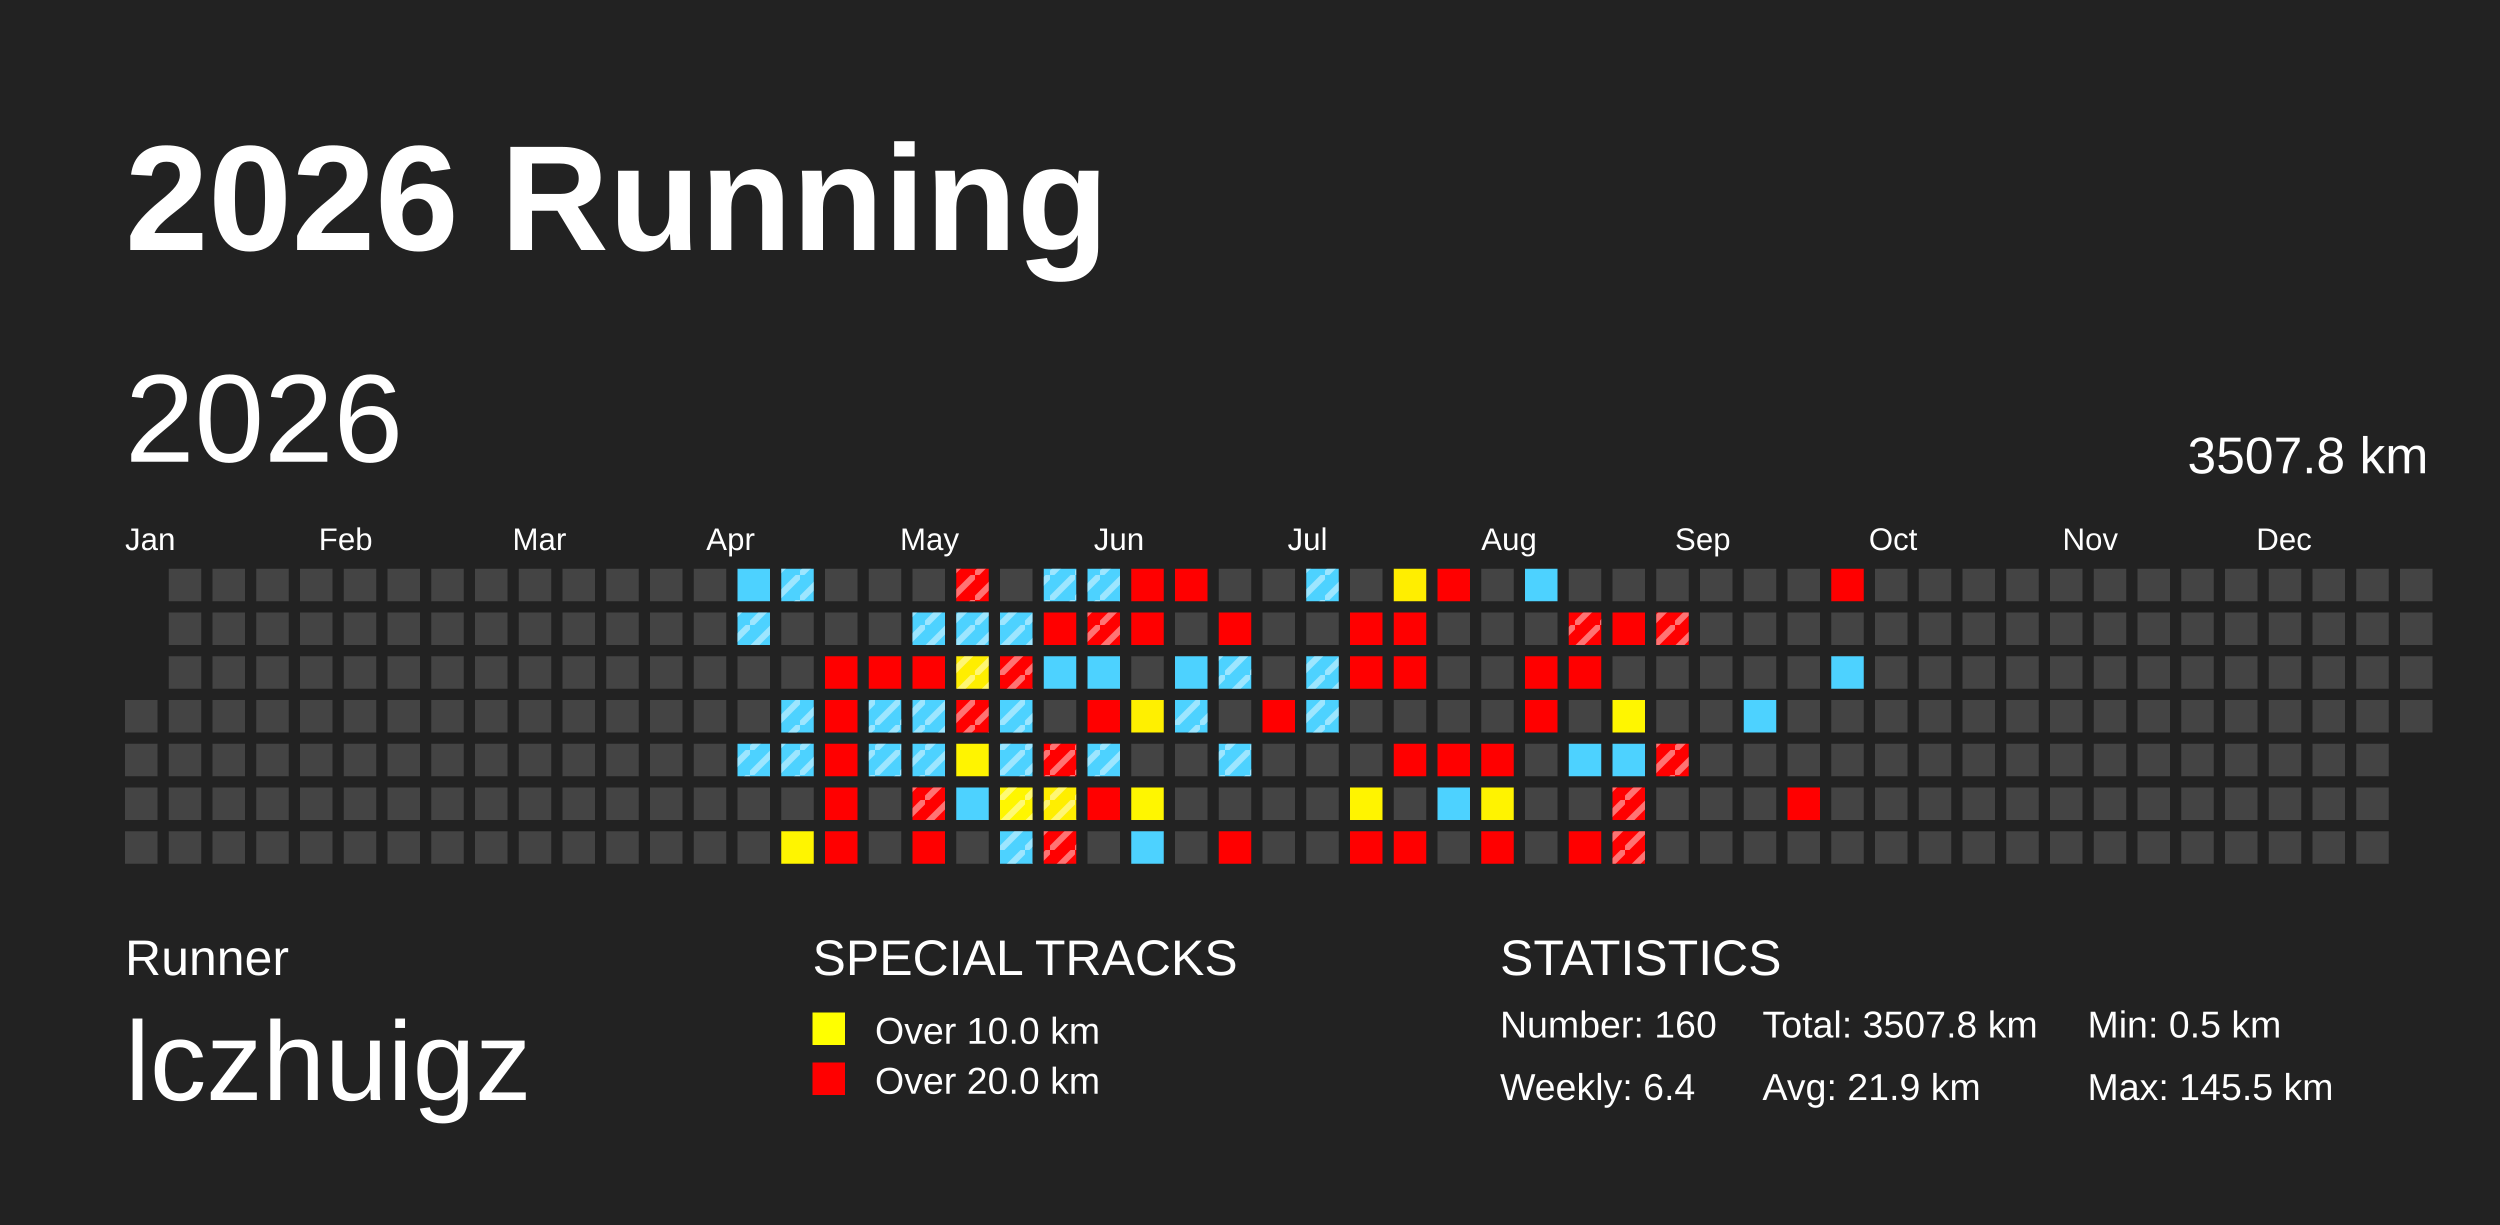
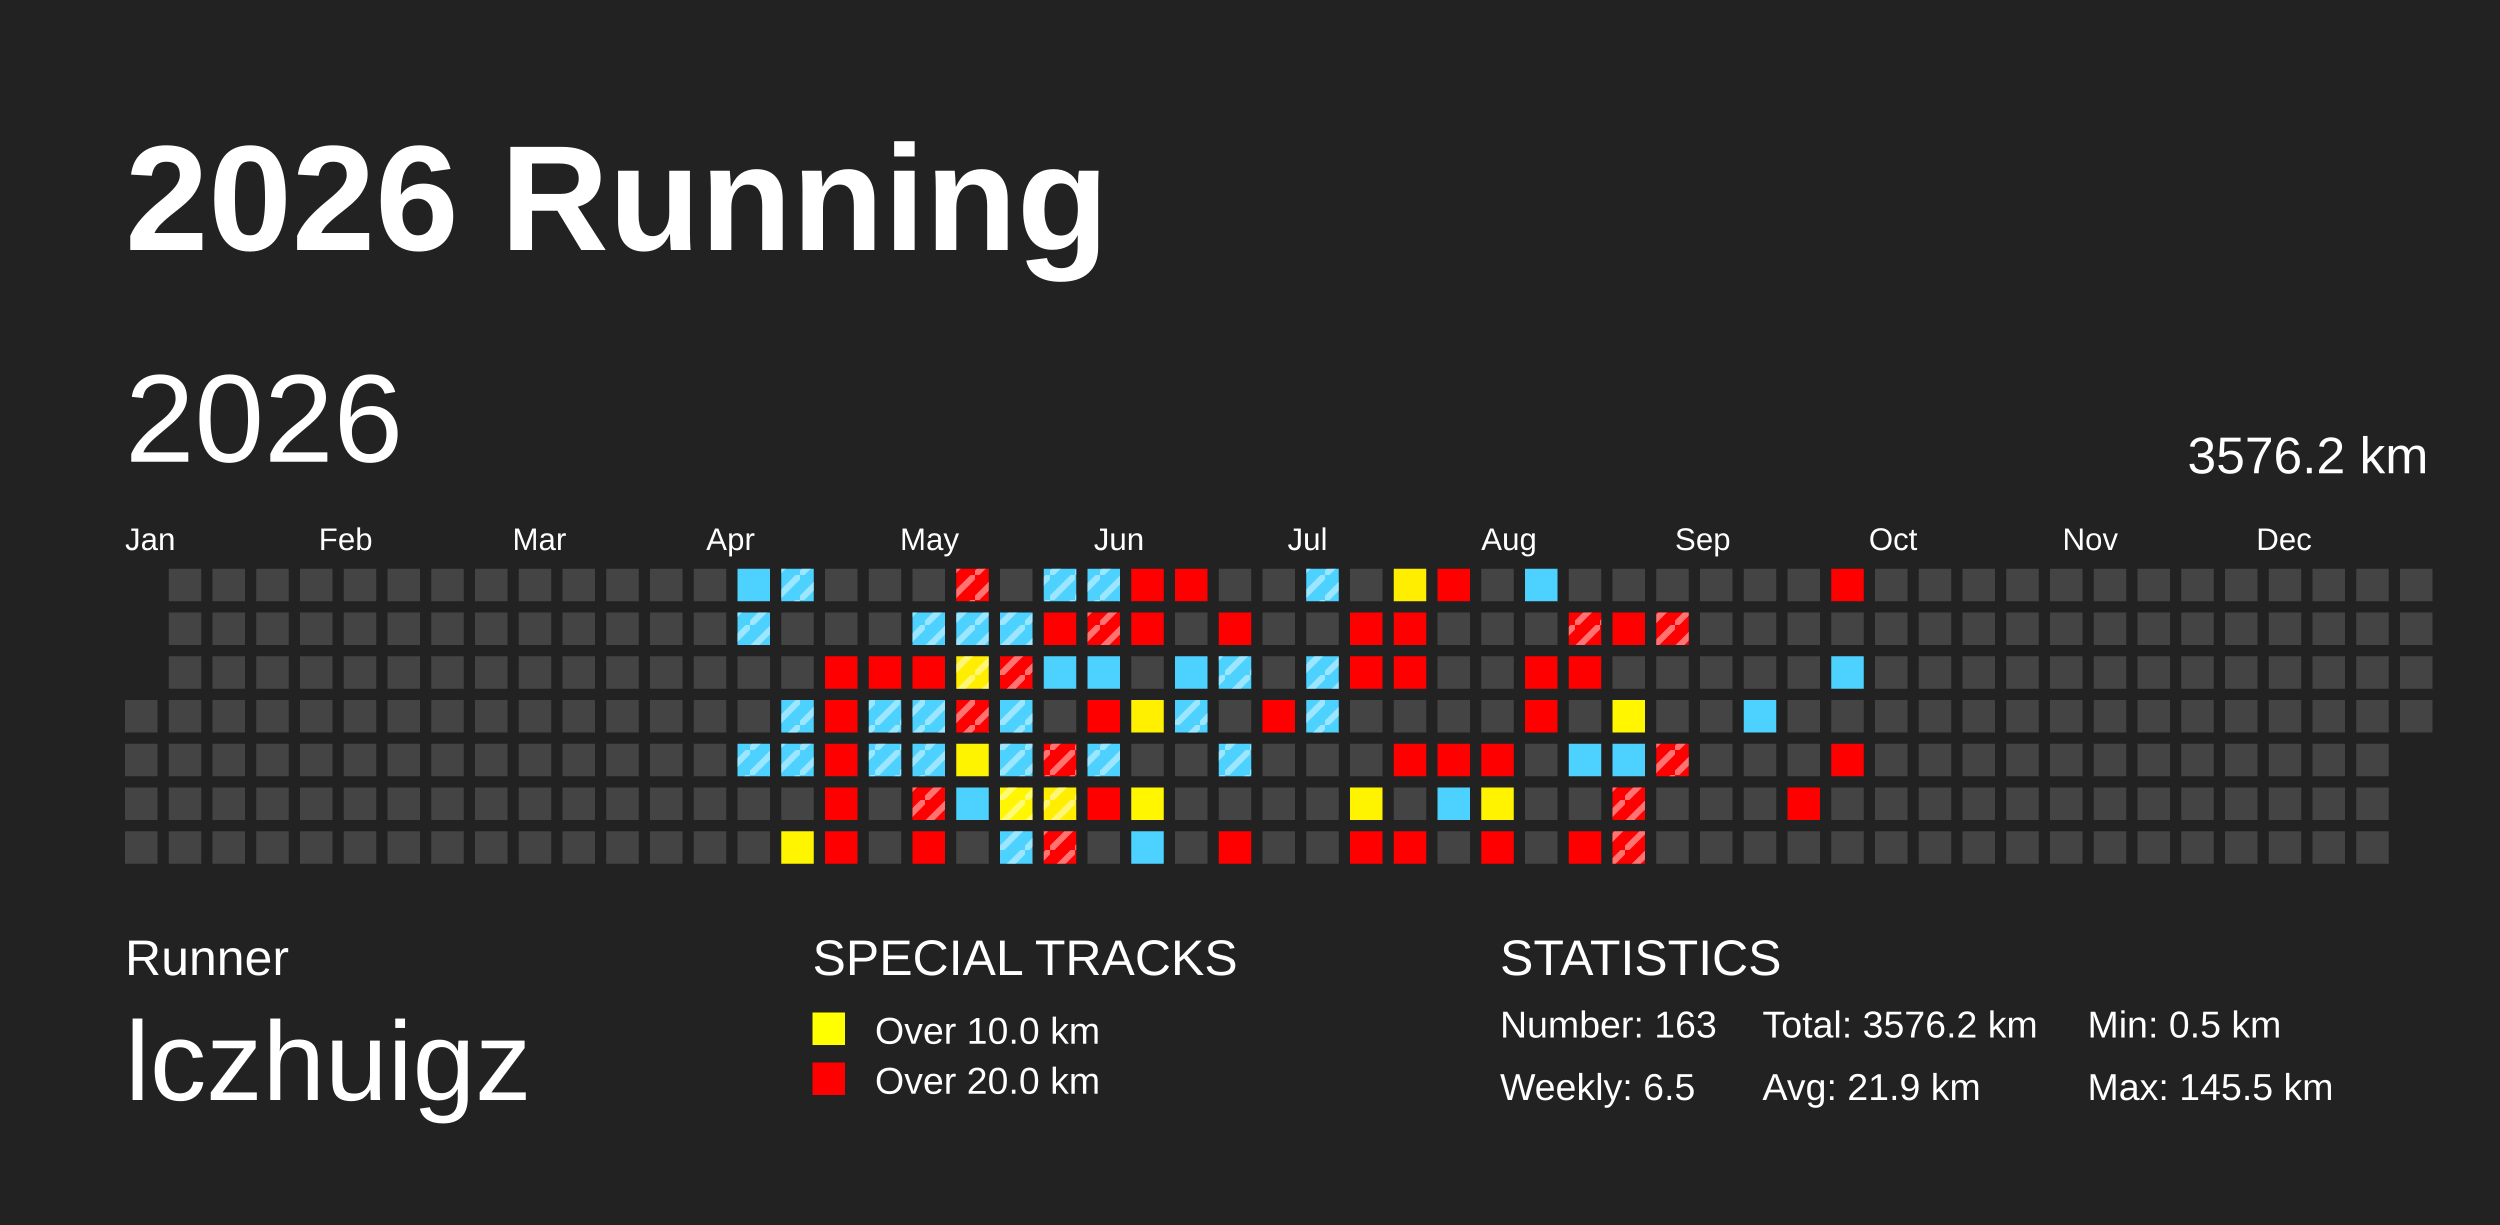
<svg xmlns="http://www.w3.org/2000/svg" baseProfile="full" height="98mm" version="1.1" viewBox="0,0,200,98" width="200mm">
  <defs>
    <pattern height="2" id="indoor-stripe" patternUnits="userSpaceOnUse" width="2">
      <line stroke="white" stroke-opacity="0.45" stroke-width="0.5" x1="0" x2="2" y1="2" y2="0" />
    </pattern>
  </defs>
  <rect fill="#222222" height="98" width="200" x="0" y="0" />
  <text fill="#FFFFFF" style="font-size:12px; font-family:Arial; font-weight:bold;" x="10" y="20">2026 Running</text>
  <text fill="#FFFFFF" style="font-size:4px; font-family:Arial" x="10" y="78">Runner</text>
  <text fill="#FFFFFF" style="font-size:9px; font-family:Arial" x="10" y="88">lczhuigz</text>
  <text fill="#FFFFFF" style="font-size:4px; font-family:Arial" x="65" y="78">SPECIAL TRACKS</text>
  <rect fill="yellow" height="2.6" width="2.6" x="65" y="81" />
  <text fill="#FFFFFF" style="font-size:3px; font-family:Arial" x="70" y="83.5">Over 10.0 km</text>
  <rect fill="red" height="2.6" width="2.6" x="65" y="85" />
  <text fill="#FFFFFF" style="font-size:3px; font-family:Arial" x="70" y="87.5">Over 20.0 km</text>
  <text fill="#FFFFFF" style="font-size:4px; font-family:Arial" x="120" y="78">STATISTICS</text>
-   <text fill="#FFFFFF" style="font-size:3px; font-family:Arial" x="120" y="83">Number: 160</text>
-   <text fill="#FFFFFF" style="font-size:3px; font-family:Arial" x="120" y="88">Weekly: 6.4</text>
-   <text fill="#FFFFFF" style="font-size:3px; font-family:Arial" x="141" y="83">Total: 3507.8 km</text>
+   <text fill="#FFFFFF" style="font-size:3px; font-family:Arial" x="120" y="83">Number: 163</text>
+   <text fill="#FFFFFF" style="font-size:3px; font-family:Arial" x="120" y="88">Weekly: 6.5</text>
+   <text fill="#FFFFFF" style="font-size:3px; font-family:Arial" x="141" y="83">Total: 3576.2 km</text>
  <text fill="#FFFFFF" style="font-size:3px; font-family:Arial" x="141" y="88">Avg: 21.9 km</text>
  <text fill="#FFFFFF" style="font-size:3px; font-family:Arial" x="167" y="83">Min: 0.5 km</text>
  <text fill="#FFFFFF" style="font-size:3px; font-family:Arial" x="167" y="88">Max: 145.5 km</text>
  <text dominant-baseline="hanging" fill="#FFFFFF" style="font-size:10.0px; font-family:Arial;" x="10" y="30">2026</text>
-   <text dominant-baseline="hanging" fill="#FFFFFF" style="font-size:4.125px; font-family:Arial;" x="175" y="35">3507.8 km</text>
+   <text dominant-baseline="hanging" fill="#FFFFFF" style="font-size:4.125px; font-family:Arial;" x="175" y="35">3576.2 km</text>
  <text fill="#FFFFFF" style="font-size:2.5px; font-family:Arial" x="10.0" y="44">Jan</text>
  <text fill="#FFFFFF" style="font-size:2.5px; font-family:Arial" x="25.5" y="44">Feb</text>
  <text fill="#FFFFFF" style="font-size:2.5px; font-family:Arial" x="41.0" y="44">Mar</text>
  <text fill="#FFFFFF" style="font-size:2.5px; font-family:Arial" x="56.5" y="44">Apr</text>
  <text fill="#FFFFFF" style="font-size:2.5px; font-family:Arial" x="72.0" y="44">May</text>
  <text fill="#FFFFFF" style="font-size:2.5px; font-family:Arial" x="87.5" y="44">Jun</text>
  <text fill="#FFFFFF" style="font-size:2.5px; font-family:Arial" x="103.0" y="44">Jul</text>
  <text fill="#FFFFFF" style="font-size:2.5px; font-family:Arial" x="118.5" y="44">Aug</text>
  <text fill="#FFFFFF" style="font-size:2.5px; font-family:Arial" x="134.0" y="44">Sep</text>
  <text fill="#FFFFFF" style="font-size:2.5px; font-family:Arial" x="149.5" y="44">Oct</text>
  <text fill="#FFFFFF" style="font-size:2.5px; font-family:Arial" x="165.0" y="44">Nov</text>
  <text fill="#FFFFFF" style="font-size:2.5px; font-family:Arial" x="180.5" y="44">Dec</text>
  <rect fill="#444444" height="2.6" width="2.6" x="10.0" y="56.0" />
  <rect fill="#444444" height="2.6" width="2.6" x="10.0" y="59.5" />
  <rect fill="#444444" height="2.6" width="2.6" x="10.0" y="63.0" />
  <rect fill="#444444" height="2.6" width="2.6" x="10.0" y="66.5" />
  <rect fill="#444444" height="2.6" width="2.6" x="13.5" y="45.5" />
  <rect fill="#444444" height="2.6" width="2.6" x="13.5" y="49.0" />
  <rect fill="#444444" height="2.6" width="2.6" x="13.5" y="52.5" />
  <rect fill="#444444" height="2.6" width="2.6" x="13.5" y="56.0" />
  <rect fill="#444444" height="2.6" width="2.6" x="13.5" y="59.5" />
  <rect fill="#444444" height="2.6" width="2.6" x="13.5" y="63.0" />
  <rect fill="#444444" height="2.6" width="2.6" x="13.5" y="66.5" />
  <rect fill="#444444" height="2.6" width="2.6" x="17.0" y="45.5" />
  <rect fill="#444444" height="2.6" width="2.6" x="17.0" y="49.0" />
  <rect fill="#444444" height="2.6" width="2.6" x="17.0" y="52.5" />
  <rect fill="#444444" height="2.6" width="2.6" x="17.0" y="56.0" />
  <rect fill="#444444" height="2.6" width="2.6" x="17.0" y="59.5" />
  <rect fill="#444444" height="2.6" width="2.6" x="17.0" y="63.0" />
  <rect fill="#444444" height="2.6" width="2.6" x="17.0" y="66.5" />
  <rect fill="#444444" height="2.6" width="2.6" x="20.5" y="45.5" />
  <rect fill="#444444" height="2.6" width="2.6" x="20.5" y="49.0" />
  <rect fill="#444444" height="2.6" width="2.6" x="20.5" y="52.5" />
  <rect fill="#444444" height="2.6" width="2.6" x="20.5" y="56.0" />
  <rect fill="#444444" height="2.6" width="2.6" x="20.5" y="59.5" />
  <rect fill="#444444" height="2.6" width="2.6" x="20.5" y="63.0" />
  <rect fill="#444444" height="2.6" width="2.6" x="20.5" y="66.5" />
  <rect fill="#444444" height="2.6" width="2.6" x="24.0" y="45.5" />
  <rect fill="#444444" height="2.6" width="2.6" x="24.0" y="49.0" />
  <rect fill="#444444" height="2.6" width="2.6" x="24.0" y="52.5" />
  <rect fill="#444444" height="2.6" width="2.6" x="24.0" y="56.0" />
  <rect fill="#444444" height="2.6" width="2.6" x="24.0" y="59.5" />
  <rect fill="#444444" height="2.6" width="2.6" x="24.0" y="63.0" />
  <rect fill="#444444" height="2.6" width="2.6" x="24.0" y="66.5" />
  <rect fill="#444444" height="2.6" width="2.6" x="27.5" y="45.5" />
  <rect fill="#444444" height="2.6" width="2.6" x="27.5" y="49.0" />
  <rect fill="#444444" height="2.6" width="2.6" x="27.5" y="52.5" />
  <rect fill="#444444" height="2.6" width="2.6" x="27.5" y="56.0" />
  <rect fill="#444444" height="2.6" width="2.6" x="27.5" y="59.5" />
  <rect fill="#444444" height="2.6" width="2.6" x="27.5" y="63.0" />
  <rect fill="#444444" height="2.6" width="2.6" x="27.5" y="66.5" />
  <rect fill="#444444" height="2.6" width="2.6" x="31.0" y="45.5" />
  <rect fill="#444444" height="2.6" width="2.6" x="31.0" y="49.0" />
  <rect fill="#444444" height="2.6" width="2.6" x="31.0" y="52.5" />
  <rect fill="#444444" height="2.6" width="2.6" x="31.0" y="56.0" />
  <rect fill="#444444" height="2.6" width="2.6" x="31.0" y="59.5" />
  <rect fill="#444444" height="2.6" width="2.6" x="31.0" y="63.0" />
  <rect fill="#444444" height="2.6" width="2.6" x="31.0" y="66.5" />
  <rect fill="#444444" height="2.6" width="2.6" x="34.5" y="45.5" />
  <rect fill="#444444" height="2.6" width="2.6" x="34.5" y="49.0" />
  <rect fill="#444444" height="2.6" width="2.6" x="34.5" y="52.5" />
  <rect fill="#444444" height="2.6" width="2.6" x="34.5" y="56.0" />
  <rect fill="#444444" height="2.6" width="2.6" x="34.5" y="59.5" />
  <rect fill="#444444" height="2.6" width="2.6" x="34.5" y="63.0" />
  <rect fill="#444444" height="2.6" width="2.6" x="34.5" y="66.5" />
  <rect fill="#444444" height="2.6" width="2.6" x="38.0" y="45.5" />
  <rect fill="#444444" height="2.6" width="2.6" x="38.0" y="49.0" />
  <rect fill="#444444" height="2.6" width="2.6" x="38.0" y="52.5" />
  <rect fill="#444444" height="2.6" width="2.6" x="38.0" y="56.0" />
  <rect fill="#444444" height="2.6" width="2.6" x="38.0" y="59.5" />
  <rect fill="#444444" height="2.6" width="2.6" x="38.0" y="63.0" />
  <rect fill="#444444" height="2.6" width="2.6" x="38.0" y="66.5" />
  <rect fill="#444444" height="2.6" width="2.6" x="41.5" y="45.5" />
  <rect fill="#444444" height="2.6" width="2.6" x="41.5" y="49.0" />
  <rect fill="#444444" height="2.6" width="2.6" x="41.5" y="52.5" />
  <rect fill="#444444" height="2.6" width="2.6" x="41.5" y="56.0" />
  <rect fill="#444444" height="2.6" width="2.6" x="41.5" y="59.5" />
  <rect fill="#444444" height="2.6" width="2.6" x="41.5" y="63.0" />
  <rect fill="#444444" height="2.6" width="2.6" x="41.5" y="66.5" />
  <rect fill="#444444" height="2.6" width="2.6" x="45.0" y="45.5" />
  <rect fill="#444444" height="2.6" width="2.6" x="45.0" y="49.0" />
  <rect fill="#444444" height="2.6" width="2.6" x="45.0" y="52.5" />
  <rect fill="#444444" height="2.6" width="2.6" x="45.0" y="56.0" />
  <rect fill="#444444" height="2.6" width="2.6" x="45.0" y="59.5" />
  <rect fill="#444444" height="2.6" width="2.6" x="45.0" y="63.0" />
  <rect fill="#444444" height="2.6" width="2.6" x="45.0" y="66.5" />
  <rect fill="#444444" height="2.6" width="2.6" x="48.5" y="45.5" />
  <rect fill="#444444" height="2.6" width="2.6" x="48.5" y="49.0" />
  <rect fill="#444444" height="2.6" width="2.6" x="48.5" y="52.5" />
  <rect fill="#444444" height="2.6" width="2.6" x="48.5" y="56.0" />
  <rect fill="#444444" height="2.6" width="2.6" x="48.5" y="59.5" />
  <rect fill="#444444" height="2.6" width="2.6" x="48.5" y="63.0" />
  <rect fill="#444444" height="2.6" width="2.6" x="48.5" y="66.5" />
  <rect fill="#444444" height="2.6" width="2.6" x="52.0" y="45.5" />
  <rect fill="#444444" height="2.6" width="2.6" x="52.0" y="49.0" />
  <rect fill="#444444" height="2.6" width="2.6" x="52.0" y="52.5" />
  <rect fill="#444444" height="2.6" width="2.6" x="52.0" y="56.0" />
  <rect fill="#444444" height="2.6" width="2.6" x="52.0" y="59.5" />
  <rect fill="#444444" height="2.6" width="2.6" x="52.0" y="63.0" />
  <rect fill="#444444" height="2.6" width="2.6" x="52.0" y="66.5" />
  <rect fill="#444444" height="2.6" width="2.6" x="55.5" y="45.5" />
  <rect fill="#444444" height="2.6" width="2.6" x="55.5" y="49.0" />
  <rect fill="#444444" height="2.6" width="2.6" x="55.5" y="52.5" />
  <rect fill="#444444" height="2.6" width="2.6" x="55.5" y="56.0" />
  <rect fill="#444444" height="2.6" width="2.6" x="55.5" y="59.5" />
  <rect fill="#444444" height="2.6" width="2.6" x="55.5" y="63.0" />
  <rect fill="#444444" height="2.6" width="2.6" x="55.5" y="66.5" />
  <rect fill="#4dd2ff" height="2.6" width="2.6" x="59.0" y="45.5" />
  <rect fill="#4dd2ff" height="2.6" width="2.6" x="59.0" y="49.0" />
  <rect fill="url(#indoor-stripe)" height="2.6" style="pointer-events: none;" width="2.6" x="59.0" y="49.0" />
  <rect fill="#444444" height="2.6" width="2.6" x="59.0" y="52.5" />
  <rect fill="#444444" height="2.6" width="2.6" x="59.0" y="56.0" />
  <rect fill="#4dd2ff" height="2.6" width="2.6" x="59.0" y="59.5" />
  <rect fill="url(#indoor-stripe)" height="2.6" style="pointer-events: none;" width="2.6" x="59.0" y="59.5" />
  <rect fill="#444444" height="2.6" width="2.6" x="59.0" y="63.0" />
  <rect fill="#444444" height="2.6" width="2.6" x="59.0" y="66.5" />
  <rect fill="#4dd2ff" height="2.6" width="2.6" x="62.5" y="45.5" />
  <rect fill="url(#indoor-stripe)" height="2.6" style="pointer-events: none;" width="2.6" x="62.5" y="45.5" />
  <rect fill="#444444" height="2.6" width="2.6" x="62.5" y="49.0" />
  <rect fill="#444444" height="2.6" width="2.6" x="62.5" y="52.5" />
  <rect fill="#4dd2ff" height="2.6" width="2.6" x="62.5" y="56.0" />
  <rect fill="url(#indoor-stripe)" height="2.6" style="pointer-events: none;" width="2.6" x="62.5" y="56.0" />
  <rect fill="#4dd2ff" height="2.6" width="2.6" x="62.5" y="59.5" />
  <rect fill="url(#indoor-stripe)" height="2.6" style="pointer-events: none;" width="2.6" x="62.5" y="59.5" />
  <rect fill="#444444" height="2.6" width="2.6" x="62.5" y="63.0" />
  <rect fill="#fff500" height="2.6" width="2.6" x="62.5" y="66.5" />
  <rect fill="#444444" height="2.6" width="2.6" x="66.0" y="45.5" />
  <rect fill="#444444" height="2.6" width="2.6" x="66.0" y="49.0" />
  <rect fill="red" height="2.6" width="2.6" x="66.0" y="52.5" />
  <rect fill="red" height="2.6" width="2.6" x="66.0" y="56.0" />
  <rect fill="red" height="2.6" width="2.6" x="66.0" y="59.5" />
  <rect fill="red" height="2.6" width="2.6" x="66.0" y="63.0" />
  <rect fill="red" height="2.6" width="2.6" x="66.0" y="66.5" />
  <rect fill="#444444" height="2.6" width="2.6" x="69.5" y="45.5" />
  <rect fill="#444444" height="2.6" width="2.6" x="69.5" y="49.0" />
  <rect fill="red" height="2.6" width="2.6" x="69.5" y="52.5" />
  <rect fill="#4dd2ff" height="2.6" width="2.6" x="69.5" y="56.0" />
  <rect fill="url(#indoor-stripe)" height="2.6" style="pointer-events: none;" width="2.6" x="69.5" y="56.0" />
  <rect fill="#4dd2ff" height="2.6" width="2.6" x="69.5" y="59.5" />
  <rect fill="url(#indoor-stripe)" height="2.6" style="pointer-events: none;" width="2.6" x="69.5" y="59.5" />
  <rect fill="#444444" height="2.6" width="2.6" x="69.5" y="63.0" />
  <rect fill="#444444" height="2.6" width="2.6" x="69.5" y="66.5" />
  <rect fill="#444444" height="2.6" width="2.6" x="73.0" y="45.5" />
  <rect fill="#4dd2ff" height="2.6" width="2.6" x="73.0" y="49.0" />
  <rect fill="url(#indoor-stripe)" height="2.6" style="pointer-events: none;" width="2.6" x="73.0" y="49.0" />
  <rect fill="red" height="2.6" width="2.6" x="73.0" y="52.5" />
  <rect fill="#4dd2ff" height="2.6" width="2.6" x="73.0" y="56.0" />
  <rect fill="url(#indoor-stripe)" height="2.6" style="pointer-events: none;" width="2.6" x="73.0" y="56.0" />
  <rect fill="#4dd2ff" height="2.6" width="2.6" x="73.0" y="59.5" />
  <rect fill="url(#indoor-stripe)" height="2.6" style="pointer-events: none;" width="2.6" x="73.0" y="59.5" />
  <rect fill="red" height="2.6" width="2.6" x="73.0" y="63.0" />
  <rect fill="url(#indoor-stripe)" height="2.6" style="pointer-events: none;" width="2.6" x="73.0" y="63.0" />
  <rect fill="red" height="2.6" width="2.6" x="73.0" y="66.5" />
  <rect fill="red" height="2.6" width="2.6" x="76.5" y="45.5" />
  <rect fill="url(#indoor-stripe)" height="2.6" style="pointer-events: none;" width="2.6" x="76.5" y="45.5" />
  <rect fill="#4dd2ff" height="2.6" width="2.6" x="76.5" y="49.0" />
  <rect fill="url(#indoor-stripe)" height="2.6" style="pointer-events: none;" width="2.6" x="76.5" y="49.0" />
  <rect fill="#ffee00" height="2.6" width="2.6" x="76.5" y="52.5" />
  <rect fill="url(#indoor-stripe)" height="2.6" style="pointer-events: none;" width="2.6" x="76.5" y="52.5" />
  <rect fill="red" height="2.6" width="2.6" x="76.5" y="56.0" />
  <rect fill="url(#indoor-stripe)" height="2.6" style="pointer-events: none;" width="2.6" x="76.5" y="56.0" />
  <rect fill="#fff400" height="2.6" width="2.6" x="76.5" y="59.5" />
  <rect fill="#4dd2ff" height="2.6" width="2.6" x="76.5" y="63.0" />
  <rect fill="#444444" height="2.6" width="2.6" x="76.5" y="66.5" />
  <rect fill="#444444" height="2.6" width="2.6" x="80.0" y="45.5" />
  <rect fill="#4dd2ff" height="2.6" width="2.6" x="80.0" y="49.0" />
  <rect fill="url(#indoor-stripe)" height="2.6" style="pointer-events: none;" width="2.6" x="80.0" y="49.0" />
  <rect fill="red" height="2.6" width="2.6" x="80.0" y="52.5" />
  <rect fill="url(#indoor-stripe)" height="2.6" style="pointer-events: none;" width="2.6" x="80.0" y="52.5" />
  <rect fill="#4dd2ff" height="2.6" width="2.6" x="80.0" y="56.0" />
  <rect fill="url(#indoor-stripe)" height="2.6" style="pointer-events: none;" width="2.6" x="80.0" y="56.0" />
  <rect fill="#4dd2ff" height="2.6" width="2.6" x="80.0" y="59.5" />
  <rect fill="url(#indoor-stripe)" height="2.6" style="pointer-events: none;" width="2.6" x="80.0" y="59.5" />
  <rect fill="#fff600" height="2.6" width="2.6" x="80.0" y="63.0" />
  <rect fill="url(#indoor-stripe)" height="2.6" style="pointer-events: none;" width="2.6" x="80.0" y="63.0" />
  <rect fill="#4dd2ff" height="2.6" width="2.6" x="80.0" y="66.5" />
  <rect fill="url(#indoor-stripe)" height="2.6" style="pointer-events: none;" width="2.6" x="80.0" y="66.5" />
  <rect fill="#4dd2ff" height="2.6" width="2.6" x="83.5" y="45.5" />
  <rect fill="url(#indoor-stripe)" height="2.6" style="pointer-events: none;" width="2.6" x="83.5" y="45.5" />
  <rect fill="red" height="2.6" width="2.6" x="83.5" y="49.0" />
  <rect fill="#4dd2ff" height="2.6" width="2.6" x="83.5" y="52.5" />
  <rect fill="#444444" height="2.6" width="2.6" x="83.5" y="56.0" />
  <rect fill="red" height="2.6" width="2.6" x="83.5" y="59.5" />
  <rect fill="url(#indoor-stripe)" height="2.6" style="pointer-events: none;" width="2.6" x="83.5" y="59.5" />
  <rect fill="#ffee00" height="2.6" width="2.6" x="83.5" y="63.0" />
  <rect fill="url(#indoor-stripe)" height="2.6" style="pointer-events: none;" width="2.6" x="83.5" y="63.0" />
  <rect fill="red" height="2.6" width="2.6" x="83.5" y="66.5" />
  <rect fill="url(#indoor-stripe)" height="2.6" style="pointer-events: none;" width="2.6" x="83.5" y="66.5" />
  <rect fill="#4dd2ff" height="2.6" width="2.6" x="87.0" y="45.5" />
  <rect fill="url(#indoor-stripe)" height="2.6" style="pointer-events: none;" width="2.6" x="87.0" y="45.5" />
  <rect fill="red" height="2.6" width="2.6" x="87.0" y="49.0" />
  <rect fill="url(#indoor-stripe)" height="2.6" style="pointer-events: none;" width="2.6" x="87.0" y="49.0" />
  <rect fill="#4dd2ff" height="2.6" width="2.6" x="87.0" y="52.5" />
  <rect fill="red" height="2.6" width="2.6" x="87.0" y="56.0" />
  <rect fill="#4dd2ff" height="2.6" width="2.6" x="87.0" y="59.5" />
  <rect fill="url(#indoor-stripe)" height="2.6" style="pointer-events: none;" width="2.6" x="87.0" y="59.5" />
  <rect fill="red" height="2.6" width="2.6" x="87.0" y="63.0" />
  <rect fill="#444444" height="2.6" width="2.6" x="87.0" y="66.5" />
  <rect fill="red" height="2.6" width="2.6" x="90.5" y="45.5" />
  <rect fill="red" height="2.6" width="2.6" x="90.5" y="49.0" />
  <rect fill="#444444" height="2.6" width="2.6" x="90.5" y="52.5" />
  <rect fill="#fff000" height="2.6" width="2.6" x="90.5" y="56.0" />
  <rect fill="#444444" height="2.6" width="2.6" x="90.5" y="59.5" />
  <rect fill="#fff600" height="2.6" width="2.6" x="90.5" y="63.0" />
  <rect fill="#4dd2ff" height="2.6" width="2.6" x="90.5" y="66.5" />
  <rect fill="red" height="2.6" width="2.6" x="94.0" y="45.5" />
  <rect fill="#444444" height="2.6" width="2.6" x="94.0" y="49.0" />
  <rect fill="#4dd2ff" height="2.6" width="2.6" x="94.0" y="52.5" />
  <rect fill="#4dd2ff" height="2.6" width="2.6" x="94.0" y="56.0" />
  <rect fill="url(#indoor-stripe)" height="2.6" style="pointer-events: none;" width="2.6" x="94.0" y="56.0" />
  <rect fill="#444444" height="2.6" width="2.6" x="94.0" y="59.5" />
  <rect fill="#444444" height="2.6" width="2.6" x="94.0" y="63.0" />
  <rect fill="#444444" height="2.6" width="2.6" x="94.0" y="66.5" />
  <rect fill="#444444" height="2.6" width="2.6" x="97.5" y="45.5" />
  <rect fill="red" height="2.6" width="2.6" x="97.5" y="49.0" />
  <rect fill="#4dd2ff" height="2.6" width="2.6" x="97.5" y="52.5" />
  <rect fill="url(#indoor-stripe)" height="2.6" style="pointer-events: none;" width="2.6" x="97.5" y="52.5" />
  <rect fill="#444444" height="2.6" width="2.6" x="97.5" y="56.0" />
  <rect fill="#4dd2ff" height="2.6" width="2.6" x="97.5" y="59.5" />
  <rect fill="url(#indoor-stripe)" height="2.6" style="pointer-events: none;" width="2.6" x="97.5" y="59.5" />
  <rect fill="#444444" height="2.6" width="2.6" x="97.5" y="63.0" />
  <rect fill="red" height="2.6" width="2.6" x="97.5" y="66.5" />
  <rect fill="#444444" height="2.6" width="2.6" x="101.0" y="45.5" />
  <rect fill="#444444" height="2.6" width="2.6" x="101.0" y="49.0" />
  <rect fill="#444444" height="2.6" width="2.6" x="101.0" y="52.5" />
  <rect fill="red" height="2.6" width="2.6" x="101.0" y="56.0" />
  <rect fill="#444444" height="2.6" width="2.6" x="101.0" y="59.5" />
  <rect fill="#444444" height="2.6" width="2.6" x="101.0" y="63.0" />
  <rect fill="#444444" height="2.6" width="2.6" x="101.0" y="66.5" />
  <rect fill="#4dd2ff" height="2.6" width="2.6" x="104.5" y="45.5" />
  <rect fill="url(#indoor-stripe)" height="2.6" style="pointer-events: none;" width="2.6" x="104.5" y="45.5" />
  <rect fill="#444444" height="2.6" width="2.6" x="104.5" y="49.0" />
  <rect fill="#4dd2ff" height="2.6" width="2.6" x="104.5" y="52.5" />
  <rect fill="url(#indoor-stripe)" height="2.6" style="pointer-events: none;" width="2.6" x="104.5" y="52.5" />
  <rect fill="#4dd2ff" height="2.6" width="2.6" x="104.5" y="56.0" />
  <rect fill="url(#indoor-stripe)" height="2.6" style="pointer-events: none;" width="2.6" x="104.5" y="56.0" />
  <rect fill="#444444" height="2.6" width="2.6" x="104.5" y="59.5" />
  <rect fill="#444444" height="2.6" width="2.6" x="104.5" y="63.0" />
  <rect fill="#444444" height="2.6" width="2.6" x="104.5" y="66.5" />
  <rect fill="#444444" height="2.6" width="2.6" x="108.0" y="45.5" />
  <rect fill="red" height="2.6" width="2.6" x="108.0" y="49.0" />
  <rect fill="red" height="2.6" width="2.6" x="108.0" y="52.5" />
  <rect fill="#444444" height="2.6" width="2.6" x="108.0" y="56.0" />
  <rect fill="#444444" height="2.6" width="2.6" x="108.0" y="59.5" />
  <rect fill="#fff400" height="2.6" width="2.6" x="108.0" y="63.0" />
  <rect fill="red" height="2.6" width="2.6" x="108.0" y="66.5" />
  <rect fill="#ffee00" height="2.6" width="2.6" x="111.5" y="45.5" />
  <rect fill="red" height="2.6" width="2.6" x="111.5" y="49.0" />
  <rect fill="red" height="2.6" width="2.6" x="111.5" y="52.5" />
  <rect fill="#444444" height="2.6" width="2.6" x="111.5" y="56.0" />
  <rect fill="red" height="2.6" width="2.6" x="111.5" y="59.5" />
  <rect fill="#444444" height="2.6" width="2.6" x="111.5" y="63.0" />
  <rect fill="red" height="2.6" width="2.6" x="111.5" y="66.5" />
  <rect fill="red" height="2.6" width="2.6" x="115.0" y="45.5" />
  <rect fill="#444444" height="2.6" width="2.6" x="115.0" y="49.0" />
  <rect fill="#444444" height="2.6" width="2.6" x="115.0" y="52.5" />
  <rect fill="#444444" height="2.6" width="2.6" x="115.0" y="56.0" />
  <rect fill="red" height="2.6" width="2.6" x="115.0" y="59.5" />
  <rect fill="#4dd2ff" height="2.6" width="2.6" x="115.0" y="63.0" />
  <rect fill="#444444" height="2.6" width="2.6" x="115.0" y="66.5" />
  <rect fill="#444444" height="2.6" width="2.6" x="118.5" y="45.5" />
  <rect fill="#444444" height="2.6" width="2.6" x="118.5" y="49.0" />
  <rect fill="#444444" height="2.6" width="2.6" x="118.5" y="52.5" />
  <rect fill="#444444" height="2.6" width="2.6" x="118.5" y="56.0" />
  <rect fill="red" height="2.6" width="2.6" x="118.5" y="59.5" />
  <rect fill="#fff300" height="2.6" width="2.6" x="118.5" y="63.0" />
  <rect fill="red" height="2.6" width="2.6" x="118.5" y="66.5" />
  <rect fill="#4dd2ff" height="2.6" width="2.6" x="122.0" y="45.5" />
  <rect fill="#444444" height="2.6" width="2.6" x="122.0" y="49.0" />
  <rect fill="red" height="2.6" width="2.6" x="122.0" y="52.5" />
  <rect fill="red" height="2.6" width="2.6" x="122.0" y="56.0" />
  <rect fill="#444444" height="2.6" width="2.6" x="122.0" y="59.5" />
  <rect fill="#444444" height="2.6" width="2.6" x="122.0" y="63.0" />
  <rect fill="#444444" height="2.6" width="2.6" x="122.0" y="66.5" />
  <rect fill="#444444" height="2.6" width="2.6" x="125.5" y="45.5" />
  <rect fill="red" height="2.6" width="2.6" x="125.5" y="49.0" />
  <rect fill="url(#indoor-stripe)" height="2.6" style="pointer-events: none;" width="2.6" x="125.5" y="49.0" />
  <rect fill="red" height="2.6" width="2.6" x="125.5" y="52.5" />
  <rect fill="#444444" height="2.6" width="2.6" x="125.5" y="56.0" />
  <rect fill="#4dd2ff" height="2.6" width="2.6" x="125.5" y="59.5" />
  <rect fill="#444444" height="2.6" width="2.6" x="125.5" y="63.0" />
  <rect fill="red" height="2.6" width="2.6" x="125.5" y="66.5" />
  <rect fill="#444444" height="2.6" width="2.6" x="129.0" y="45.5" />
  <rect fill="red" height="2.6" width="2.6" x="129.0" y="49.0" />
  <rect fill="#444444" height="2.6" width="2.6" x="129.0" y="52.5" />
  <rect fill="#fff600" height="2.6" width="2.6" x="129.0" y="56.0" />
  <rect fill="#4dd2ff" height="2.6" width="2.6" x="129.0" y="59.5" />
  <rect fill="red" height="2.6" width="2.6" x="129.0" y="63.0" />
  <rect fill="url(#indoor-stripe)" height="2.6" style="pointer-events: none;" width="2.6" x="129.0" y="63.0" />
  <rect fill="red" height="2.6" width="2.6" x="129.0" y="66.5" />
  <rect fill="url(#indoor-stripe)" height="2.6" style="pointer-events: none;" width="2.6" x="129.0" y="66.5" />
  <rect fill="#444444" height="2.6" width="2.6" x="132.5" y="45.5" />
  <rect fill="red" height="2.6" width="2.6" x="132.5" y="49.0" />
  <rect fill="url(#indoor-stripe)" height="2.6" style="pointer-events: none;" width="2.6" x="132.5" y="49.0" />
  <rect fill="#444444" height="2.6" width="2.6" x="132.5" y="52.5" />
  <rect fill="#444444" height="2.6" width="2.6" x="132.5" y="56.0" />
  <rect fill="red" height="2.6" width="2.6" x="132.5" y="59.5" />
  <rect fill="url(#indoor-stripe)" height="2.6" style="pointer-events: none;" width="2.6" x="132.5" y="59.5" />
  <rect fill="#444444" height="2.6" width="2.6" x="132.5" y="63.0" />
  <rect fill="#444444" height="2.6" width="2.6" x="132.5" y="66.5" />
  <rect fill="#444444" height="2.6" width="2.6" x="136.0" y="45.5" />
  <rect fill="#444444" height="2.6" width="2.6" x="136.0" y="49.0" />
  <rect fill="#444444" height="2.6" width="2.6" x="136.0" y="52.5" />
  <rect fill="#444444" height="2.6" width="2.6" x="136.0" y="56.0" />
  <rect fill="#444444" height="2.6" width="2.6" x="136.0" y="59.5" />
  <rect fill="#444444" height="2.6" width="2.6" x="136.0" y="63.0" />
  <rect fill="#444444" height="2.6" width="2.6" x="136.0" y="66.5" />
  <rect fill="#444444" height="2.6" width="2.6" x="139.5" y="45.5" />
  <rect fill="#444444" height="2.6" width="2.6" x="139.5" y="49.0" />
  <rect fill="#444444" height="2.6" width="2.6" x="139.5" y="52.5" />
  <rect fill="#4dd2ff" height="2.6" width="2.6" x="139.5" y="56.0" />
  <rect fill="#444444" height="2.6" width="2.6" x="139.5" y="59.5" />
  <rect fill="#444444" height="2.6" width="2.6" x="139.5" y="63.0" />
  <rect fill="#444444" height="2.6" width="2.6" x="139.5" y="66.5" />
  <rect fill="#444444" height="2.6" width="2.6" x="143.0" y="45.5" />
  <rect fill="#444444" height="2.6" width="2.6" x="143.0" y="49.0" />
  <rect fill="#444444" height="2.6" width="2.6" x="143.0" y="52.5" />
  <rect fill="#444444" height="2.6" width="2.6" x="143.0" y="56.0" />
  <rect fill="#444444" height="2.6" width="2.6" x="143.0" y="59.5" />
  <rect fill="red" height="2.6" width="2.6" x="143.0" y="63.0" />
  <rect fill="#444444" height="2.6" width="2.6" x="143.0" y="66.5" />
  <rect fill="red" height="2.6" width="2.6" x="146.5" y="45.5" />
  <rect fill="#444444" height="2.6" width="2.6" x="146.5" y="49.0" />
  <rect fill="#4dd2ff" height="2.6" width="2.6" x="146.5" y="52.5" />
  <rect fill="#444444" height="2.6" width="2.6" x="146.5" y="56.0" />
-   <rect fill="#444444" height="2.6" width="2.6" x="146.5" y="59.5" />
+   <rect fill="red" height="2.6" width="2.6" x="146.5" y="59.5" />
  <rect fill="#444444" height="2.6" width="2.6" x="146.5" y="63.0" />
  <rect fill="#444444" height="2.6" width="2.6" x="146.5" y="66.5" />
  <rect fill="#444444" height="2.6" width="2.6" x="150.0" y="45.5" />
  <rect fill="#444444" height="2.6" width="2.6" x="150.0" y="49.0" />
  <rect fill="#444444" height="2.6" width="2.6" x="150.0" y="52.5" />
  <rect fill="#444444" height="2.6" width="2.6" x="150.0" y="56.0" />
  <rect fill="#444444" height="2.6" width="2.6" x="150.0" y="59.5" />
  <rect fill="#444444" height="2.6" width="2.6" x="150.0" y="63.0" />
  <rect fill="#444444" height="2.6" width="2.6" x="150.0" y="66.5" />
  <rect fill="#444444" height="2.6" width="2.6" x="153.5" y="45.5" />
  <rect fill="#444444" height="2.6" width="2.6" x="153.5" y="49.0" />
  <rect fill="#444444" height="2.6" width="2.6" x="153.5" y="52.5" />
  <rect fill="#444444" height="2.6" width="2.6" x="153.5" y="56.0" />
  <rect fill="#444444" height="2.6" width="2.6" x="153.5" y="59.5" />
  <rect fill="#444444" height="2.6" width="2.6" x="153.5" y="63.0" />
  <rect fill="#444444" height="2.6" width="2.6" x="153.5" y="66.5" />
  <rect fill="#444444" height="2.6" width="2.6" x="157.0" y="45.5" />
  <rect fill="#444444" height="2.6" width="2.6" x="157.0" y="49.0" />
  <rect fill="#444444" height="2.6" width="2.6" x="157.0" y="52.5" />
  <rect fill="#444444" height="2.6" width="2.6" x="157.0" y="56.0" />
  <rect fill="#444444" height="2.6" width="2.6" x="157.0" y="59.5" />
  <rect fill="#444444" height="2.6" width="2.6" x="157.0" y="63.0" />
  <rect fill="#444444" height="2.6" width="2.6" x="157.0" y="66.5" />
  <rect fill="#444444" height="2.6" width="2.6" x="160.5" y="45.5" />
  <rect fill="#444444" height="2.6" width="2.6" x="160.5" y="49.0" />
  <rect fill="#444444" height="2.6" width="2.6" x="160.5" y="52.5" />
  <rect fill="#444444" height="2.6" width="2.6" x="160.5" y="56.0" />
  <rect fill="#444444" height="2.6" width="2.6" x="160.5" y="59.5" />
  <rect fill="#444444" height="2.6" width="2.6" x="160.5" y="63.0" />
  <rect fill="#444444" height="2.6" width="2.6" x="160.5" y="66.5" />
  <rect fill="#444444" height="2.6" width="2.6" x="164.0" y="45.5" />
  <rect fill="#444444" height="2.6" width="2.6" x="164.0" y="49.0" />
  <rect fill="#444444" height="2.6" width="2.6" x="164.0" y="52.5" />
  <rect fill="#444444" height="2.6" width="2.6" x="164.0" y="56.0" />
  <rect fill="#444444" height="2.6" width="2.6" x="164.0" y="59.5" />
  <rect fill="#444444" height="2.6" width="2.6" x="164.0" y="63.0" />
  <rect fill="#444444" height="2.6" width="2.6" x="164.0" y="66.5" />
  <rect fill="#444444" height="2.6" width="2.6" x="167.5" y="45.5" />
  <rect fill="#444444" height="2.6" width="2.6" x="167.5" y="49.0" />
  <rect fill="#444444" height="2.6" width="2.6" x="167.5" y="52.5" />
  <rect fill="#444444" height="2.6" width="2.6" x="167.5" y="56.0" />
  <rect fill="#444444" height="2.6" width="2.6" x="167.5" y="59.5" />
  <rect fill="#444444" height="2.6" width="2.6" x="167.5" y="63.0" />
  <rect fill="#444444" height="2.6" width="2.6" x="167.5" y="66.5" />
  <rect fill="#444444" height="2.6" width="2.6" x="171.0" y="45.5" />
  <rect fill="#444444" height="2.6" width="2.6" x="171.0" y="49.0" />
  <rect fill="#444444" height="2.6" width="2.6" x="171.0" y="52.5" />
  <rect fill="#444444" height="2.6" width="2.6" x="171.0" y="56.0" />
  <rect fill="#444444" height="2.6" width="2.6" x="171.0" y="59.5" />
  <rect fill="#444444" height="2.6" width="2.6" x="171.0" y="63.0" />
  <rect fill="#444444" height="2.6" width="2.6" x="171.0" y="66.5" />
  <rect fill="#444444" height="2.6" width="2.6" x="174.5" y="45.5" />
  <rect fill="#444444" height="2.6" width="2.6" x="174.5" y="49.0" />
  <rect fill="#444444" height="2.6" width="2.6" x="174.5" y="52.5" />
  <rect fill="#444444" height="2.6" width="2.6" x="174.5" y="56.0" />
  <rect fill="#444444" height="2.6" width="2.6" x="174.5" y="59.5" />
  <rect fill="#444444" height="2.6" width="2.6" x="174.5" y="63.0" />
  <rect fill="#444444" height="2.6" width="2.6" x="174.5" y="66.5" />
  <rect fill="#444444" height="2.6" width="2.6" x="178.0" y="45.5" />
  <rect fill="#444444" height="2.6" width="2.6" x="178.0" y="49.0" />
  <rect fill="#444444" height="2.6" width="2.6" x="178.0" y="52.5" />
  <rect fill="#444444" height="2.6" width="2.6" x="178.0" y="56.0" />
  <rect fill="#444444" height="2.6" width="2.6" x="178.0" y="59.5" />
  <rect fill="#444444" height="2.6" width="2.6" x="178.0" y="63.0" />
  <rect fill="#444444" height="2.6" width="2.6" x="178.0" y="66.5" />
  <rect fill="#444444" height="2.6" width="2.6" x="181.5" y="45.5" />
  <rect fill="#444444" height="2.6" width="2.6" x="181.5" y="49.0" />
  <rect fill="#444444" height="2.6" width="2.6" x="181.5" y="52.5" />
  <rect fill="#444444" height="2.6" width="2.6" x="181.5" y="56.0" />
  <rect fill="#444444" height="2.6" width="2.6" x="181.5" y="59.5" />
  <rect fill="#444444" height="2.6" width="2.6" x="181.5" y="63.0" />
  <rect fill="#444444" height="2.6" width="2.6" x="181.5" y="66.5" />
  <rect fill="#444444" height="2.6" width="2.6" x="185.0" y="45.5" />
  <rect fill="#444444" height="2.6" width="2.6" x="185.0" y="49.0" />
  <rect fill="#444444" height="2.6" width="2.6" x="185.0" y="52.5" />
  <rect fill="#444444" height="2.6" width="2.6" x="185.0" y="56.0" />
  <rect fill="#444444" height="2.6" width="2.6" x="185.0" y="59.5" />
  <rect fill="#444444" height="2.6" width="2.6" x="185.0" y="63.0" />
  <rect fill="#444444" height="2.6" width="2.6" x="185.0" y="66.5" />
  <rect fill="#444444" height="2.6" width="2.6" x="188.5" y="45.5" />
  <rect fill="#444444" height="2.6" width="2.6" x="188.5" y="49.0" />
  <rect fill="#444444" height="2.6" width="2.6" x="188.5" y="52.5" />
  <rect fill="#444444" height="2.6" width="2.6" x="188.5" y="56.0" />
  <rect fill="#444444" height="2.6" width="2.6" x="188.5" y="59.5" />
  <rect fill="#444444" height="2.6" width="2.6" x="188.5" y="63.0" />
  <rect fill="#444444" height="2.6" width="2.6" x="188.5" y="66.5" />
  <rect fill="#444444" height="2.6" width="2.6" x="192.0" y="45.5" />
  <rect fill="#444444" height="2.6" width="2.6" x="192.0" y="49.0" />
  <rect fill="#444444" height="2.6" width="2.6" x="192.0" y="52.5" />
  <rect fill="#444444" height="2.6" width="2.6" x="192.0" y="56.0" />
</svg>
